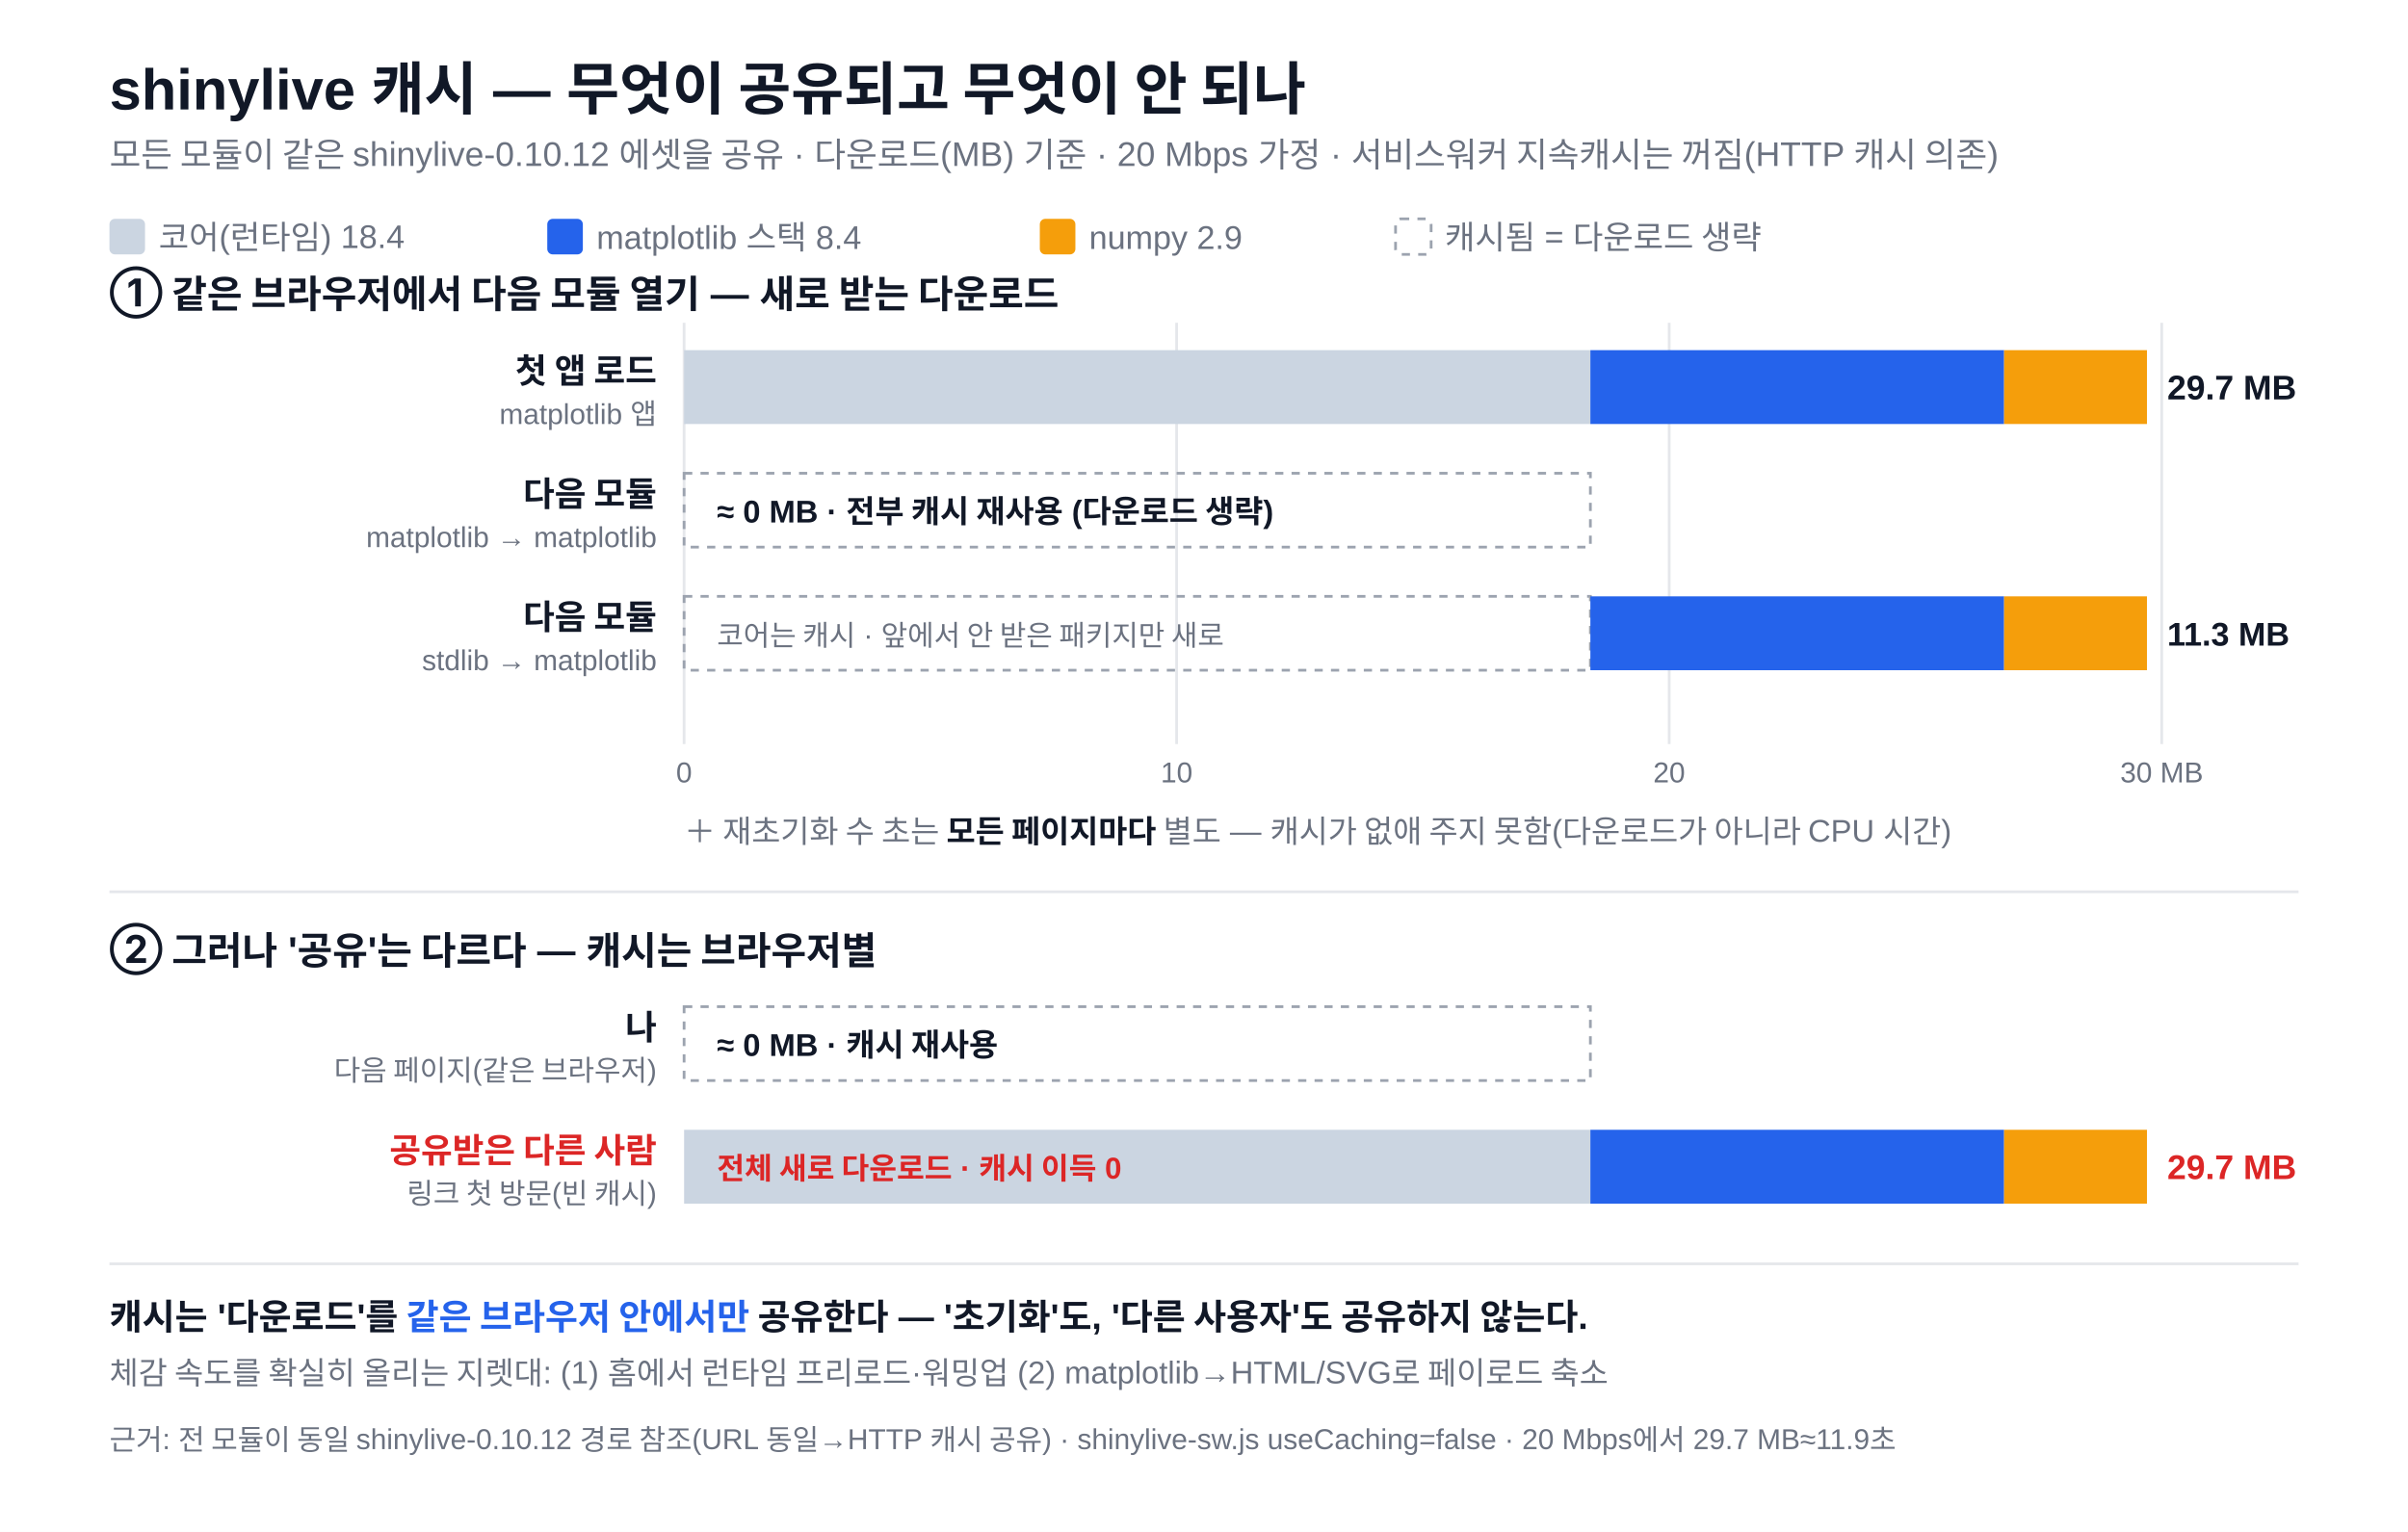
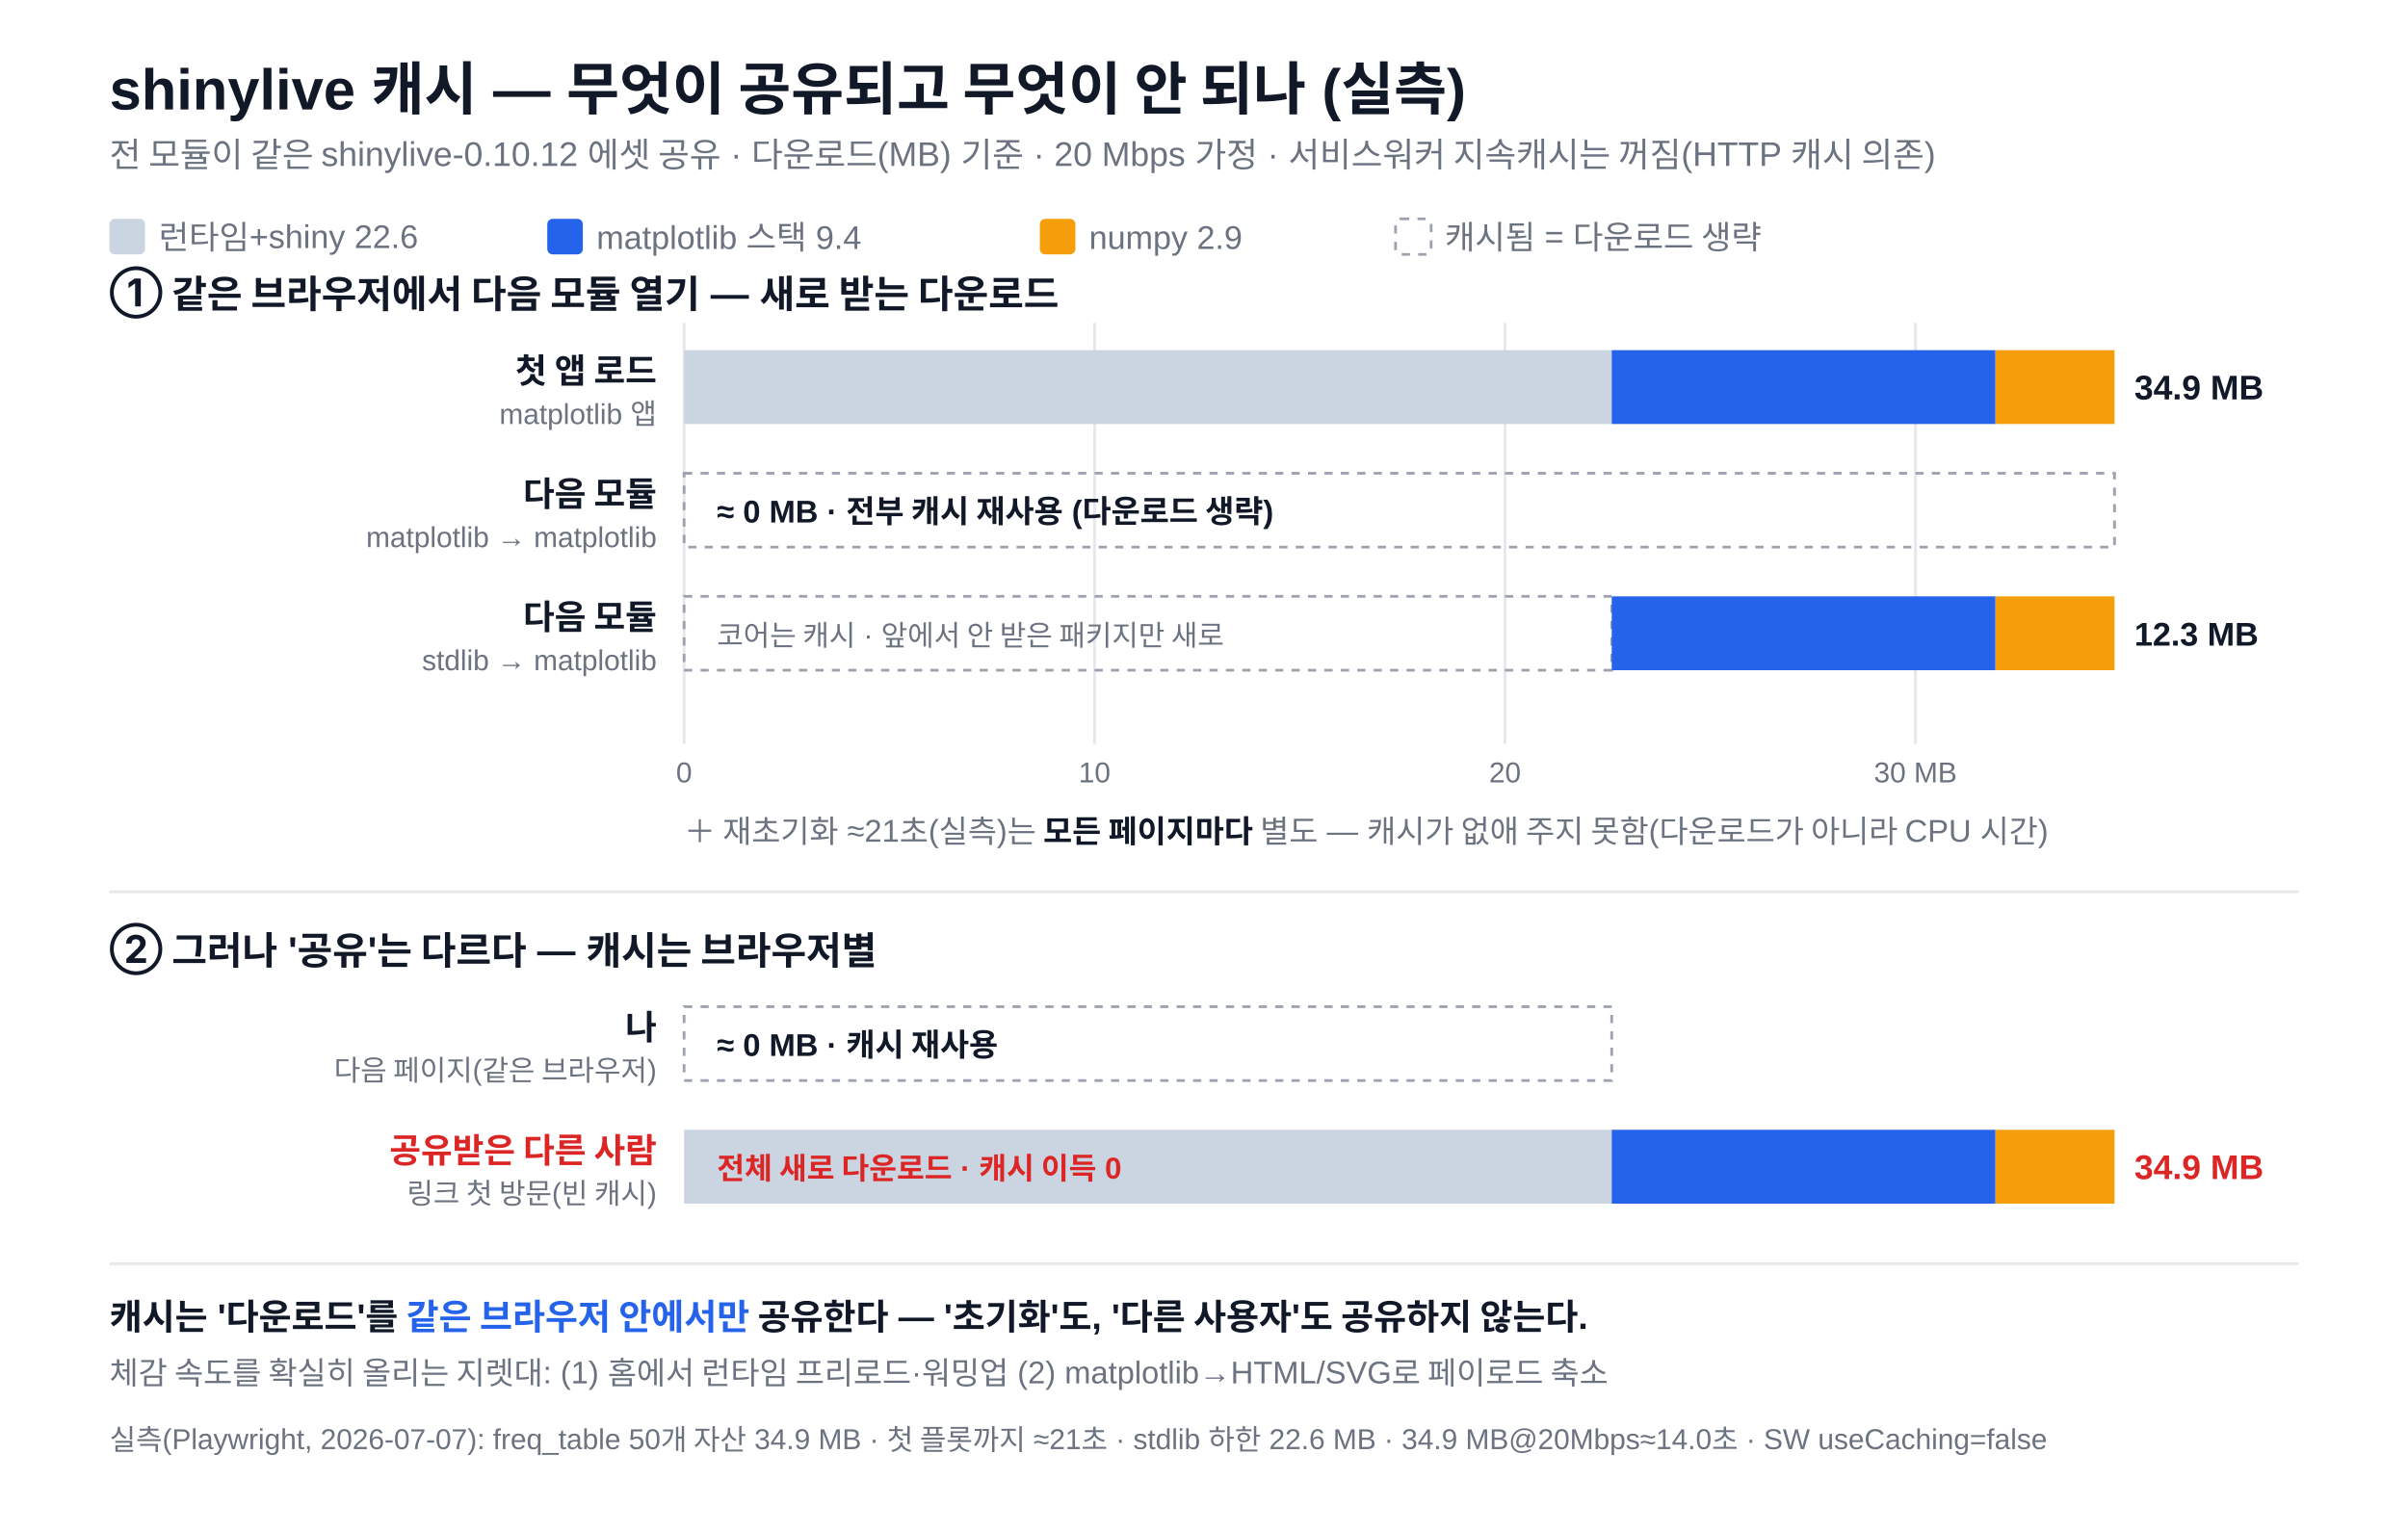
<svg xmlns="http://www.w3.org/2000/svg" viewBox="0 0 880 560" font-family="-apple-system, BlinkMacSystemFont, 'Segoe UI', 'Helvetica Neue', Arial, sans-serif">
  <style>
    .bg{fill:#fff}.ink{fill:#111827}.muted{fill:#6b7280}.warn{fill:#dc2626}
    .rule{stroke:#e5e7eb}.core{fill:#cbd5e1}.mpl{fill:#2563eb}.np{fill:#f59e0b}
    .cachex{fill:none;stroke:#9ca3af;stroke-dasharray:3 3}
    @media (prefers-color-scheme: dark){
      .bg{fill:#0b0f19}.ink{fill:#e5e7eb}.muted{fill:#9ca3af}.warn{fill:#f87171}
      .rule{stroke:#1f2937}.core{fill:#475569}.cachex{stroke:#6b7280}
    }
  </style>
  <rect class="bg" x="0" y="0" width="880" height="560" />
-   <text class="ink" x="40" y="40" font-size="21" font-weight="700">shinylive 캐시 — 무엇이 공유되고 무엇이 안 되나</text>
-   <text class="muted" x="40" y="61" font-size="12.5">모든 모듈이 같은 shinylive-0.10.12 에셋을 공유 · 다운로드(MB) 기준 · 20 Mbps 가정 · 서비스워커 지속캐시는 꺼짐(HTTP 캐시 의존)</text>
+   <text class="ink" x="40" y="40" font-size="21" font-weight="700">shinylive 캐시 — 무엇이 공유되고 무엇이 안 되나 (실측)</text>
+   <text class="muted" x="40" y="61" font-size="12.5">전 모듈이 같은 shinylive-0.10.12 에셋 공유 · 다운로드(MB) 기준 · 20 Mbps 가정 · 서비스워커 지속캐시는 꺼짐(HTTP 캐시 의존)</text>
  <g font-size="12">
    <rect class="core" x="40" y="80" width="13" height="13" rx="2" />
-     <text class="muted" x="58" y="91">코어(런타임) 18.4</text>
+     <text class="muted" x="58" y="91">런타임+shiny 22.6</text>
    <rect class="mpl" x="200" y="80" width="13" height="13" rx="2" />
-     <text class="muted" x="218" y="91">matplotlib 스택 8.4</text>
+     <text class="muted" x="218" y="91">matplotlib 스택 9.4</text>
    <rect class="np" x="380" y="80" width="13" height="13" rx="2" />
    <text class="muted" x="398" y="91">numpy 2.9</text>
    <rect class="cachex" x="510" y="80" width="13" height="13" rx="2" />
    <text class="muted" x="528" y="91">캐시됨 = 다운로드 생략</text>
  </g>
  <g class="rule" stroke-width="1">
    <line x1="250" y1="118" x2="250" y2="272" />
-     <line x1="430" y1="118" x2="430" y2="272" />
-     <line x1="610" y1="118" x2="610" y2="272" />
-     <line x1="790" y1="118" x2="790" y2="272" />
+     <line x1="400" y1="118" x2="400" y2="272" />
+     <line x1="550" y1="118" x2="550" y2="272" />
+     <line x1="700" y1="118" x2="700" y2="272" />
  </g>
  <g class="muted" font-size="10.5" text-anchor="middle">
    <text x="250" y="286">0</text>
-     <text x="430" y="286">10</text>
-     <text x="610" y="286">20</text>
-     <text x="790" y="286">30 MB</text>
+     <text x="400" y="286">10</text>
+     <text x="550" y="286">20</text>
+     <text x="700" y="286">30 MB</text>
  </g>
  <text class="ink" x="40" y="112" font-size="14" font-weight="700">① 같은 브라우저에서 다음 모듈 열기 — 새로 받는 다운로드</text>
  <text class="ink" x="240" y="140" font-size="12.5" font-weight="600" text-anchor="end">첫 앱 로드</text>
  <text class="muted" x="240" y="155" font-size="10.5" text-anchor="end">matplotlib 앱</text>
-   <rect class="core" x="250" y="128" width="331.2" height="27" />
-   <rect class="mpl" x="581.2" y="128" width="151.2" height="27" />
-   <rect class="np" x="732.4" y="128" width="52.2" height="27" />
-   <text class="ink" x="792" y="146" font-size="12.5" font-weight="700">29.7 MB</text>
+   <rect class="core" x="250" y="128" width="339" height="27" />
+   <rect class="mpl" x="589" y="128" width="140.25" height="27" />
+   <rect class="np" x="729.25" y="128" width="43.5" height="27" />
+   <text class="ink" x="780" y="146" font-size="12.5" font-weight="700">34.9 MB</text>
  <text class="ink" x="240" y="185" font-size="12.5" font-weight="600" text-anchor="end">다음 모듈</text>
  <text class="muted" x="240" y="200" font-size="10.5" text-anchor="end">matplotlib → matplotlib</text>
-   <rect class="cachex" x="250" y="173" width="331.2" height="27" />
+   <rect class="cachex" x="250" y="173" width="522.75" height="27" />
  <text class="ink" x="262" y="191" font-size="11.5" font-weight="600">≈ 0 MB · 전부 캐시 재사용 (다운로드 생략)</text>
  <text class="ink" x="240" y="230" font-size="12.5" font-weight="600" text-anchor="end">다음 모듈</text>
  <text class="muted" x="240" y="245" font-size="10.5" text-anchor="end">stdlib → matplotlib</text>
-   <rect class="cachex" x="250" y="218" width="331.2" height="27" />
-   <rect class="mpl" x="581.2" y="218" width="151.2" height="27" />
-   <rect class="np" x="732.4" y="218" width="52.2" height="27" />
-   <text class="ink" x="792" y="236" font-size="12" font-weight="700">11.3 MB</text>
+   <rect class="cachex" x="250" y="218" width="339" height="27" />
+   <rect class="mpl" x="589" y="218" width="140.25" height="27" />
+   <rect class="np" x="729.25" y="218" width="43.5" height="27" />
+   <text class="ink" x="780" y="236" font-size="12" font-weight="700">12.3 MB</text>
  <text class="muted" x="262" y="236" font-size="10.5">코어는 캐시 · 앞에서 안 받은 패키지만 새로</text>
-   <text class="muted" x="250" y="308" font-size="11.5">＋ 재초기화 수 초는 <tspan class="ink" font-weight="600">모든 페이지마다</tspan> 별도 — 캐시가 없애 주지 못함(다운로드가 아니라 CPU 시간)</text>
+   <text class="muted" x="250" y="308" font-size="11.5">＋ 재초기화 ≈21초(실측)는 <tspan class="ink" font-weight="600">모든 페이지마다</tspan> 별도 — 캐시가 없애 주지 못함(다운로드가 아니라 CPU 시간)</text>
  <line class="rule" x1="40" y1="326" x2="840" y2="326" stroke-width="1" />
  <text class="ink" x="40" y="352" font-size="14" font-weight="700">② 그러나 '공유'는 다르다 — 캐시는 브라우저별</text>
  <text class="ink" x="240" y="380" font-size="12.5" font-weight="600" text-anchor="end">나</text>
  <text class="muted" x="240" y="395" font-size="10.5" text-anchor="end">다음 페이지(같은 브라우저)</text>
-   <rect class="cachex" x="250" y="368" width="331.2" height="27" />
+   <rect class="cachex" x="250" y="368" width="339" height="27" />
  <text class="ink" x="262" y="386" font-size="11.5" font-weight="600">≈ 0 MB · 캐시 재사용</text>
  <text class="warn" x="240" y="425" font-size="12.5" font-weight="700" text-anchor="end">공유받은 다른 사람</text>
  <text class="muted" x="240" y="440" font-size="10.5" text-anchor="end">링크 첫 방문(빈 캐시)</text>
-   <rect class="core" x="250" y="413" width="331.2" height="27" />
-   <rect class="mpl" x="581.2" y="413" width="151.2" height="27" />
-   <rect class="np" x="732.4" y="413" width="52.2" height="27" />
-   <text class="warn" x="792" y="431" font-size="12.5" font-weight="700">29.7 MB</text>
+   <rect class="core" x="250" y="413" width="339" height="27" />
+   <rect class="mpl" x="589" y="413" width="140.25" height="27" />
+   <rect class="np" x="729.25" y="413" width="43.5" height="27" />
+   <text class="warn" x="780" y="431" font-size="12.5" font-weight="700">34.9 MB</text>
  <text class="warn" x="262" y="431" font-size="11" font-weight="600">전체 새로 다운로드 · 캐시 이득 0</text>
  <line class="rule" x1="40" y1="462" x2="840" y2="462" stroke-width="1" />
  <text class="ink" x="40" y="486" font-size="13" font-weight="700">캐시는 '다운로드'를 <tspan class="mpl">같은 브라우저 안에서만</tspan> 공유한다 — '초기화'도, '다른 사용자'도 공유하지 않는다.</text>
  <text class="muted" x="40" y="506" font-size="11.5">체감 속도를 확실히 올리는 지렛대: (1) 홈에서 런타임 프리로드·워밍업  (2) matplotlib→HTML/SVG로 페이로드 축소</text>
-   <text class="muted" x="40" y="530" font-size="10.5">근거: 전 모듈이 동일 shinylive-0.10.12 경로 참조(URL 동일→HTTP 캐시 공유) · shinylive-sw.js useCaching=false · 20 Mbps에서 29.7 MB≈11.9초</text>
+   <text class="muted" x="40" y="530" font-size="10.5">실측(Playwright, 2026-07-07): freq_table 50개 자산 34.9 MB · 첫 플롯까지 ≈21초 · stdlib 하한 22.6 MB · 34.9 MB@20Mbps≈14.0초 · SW useCaching=false</text>
</svg>
